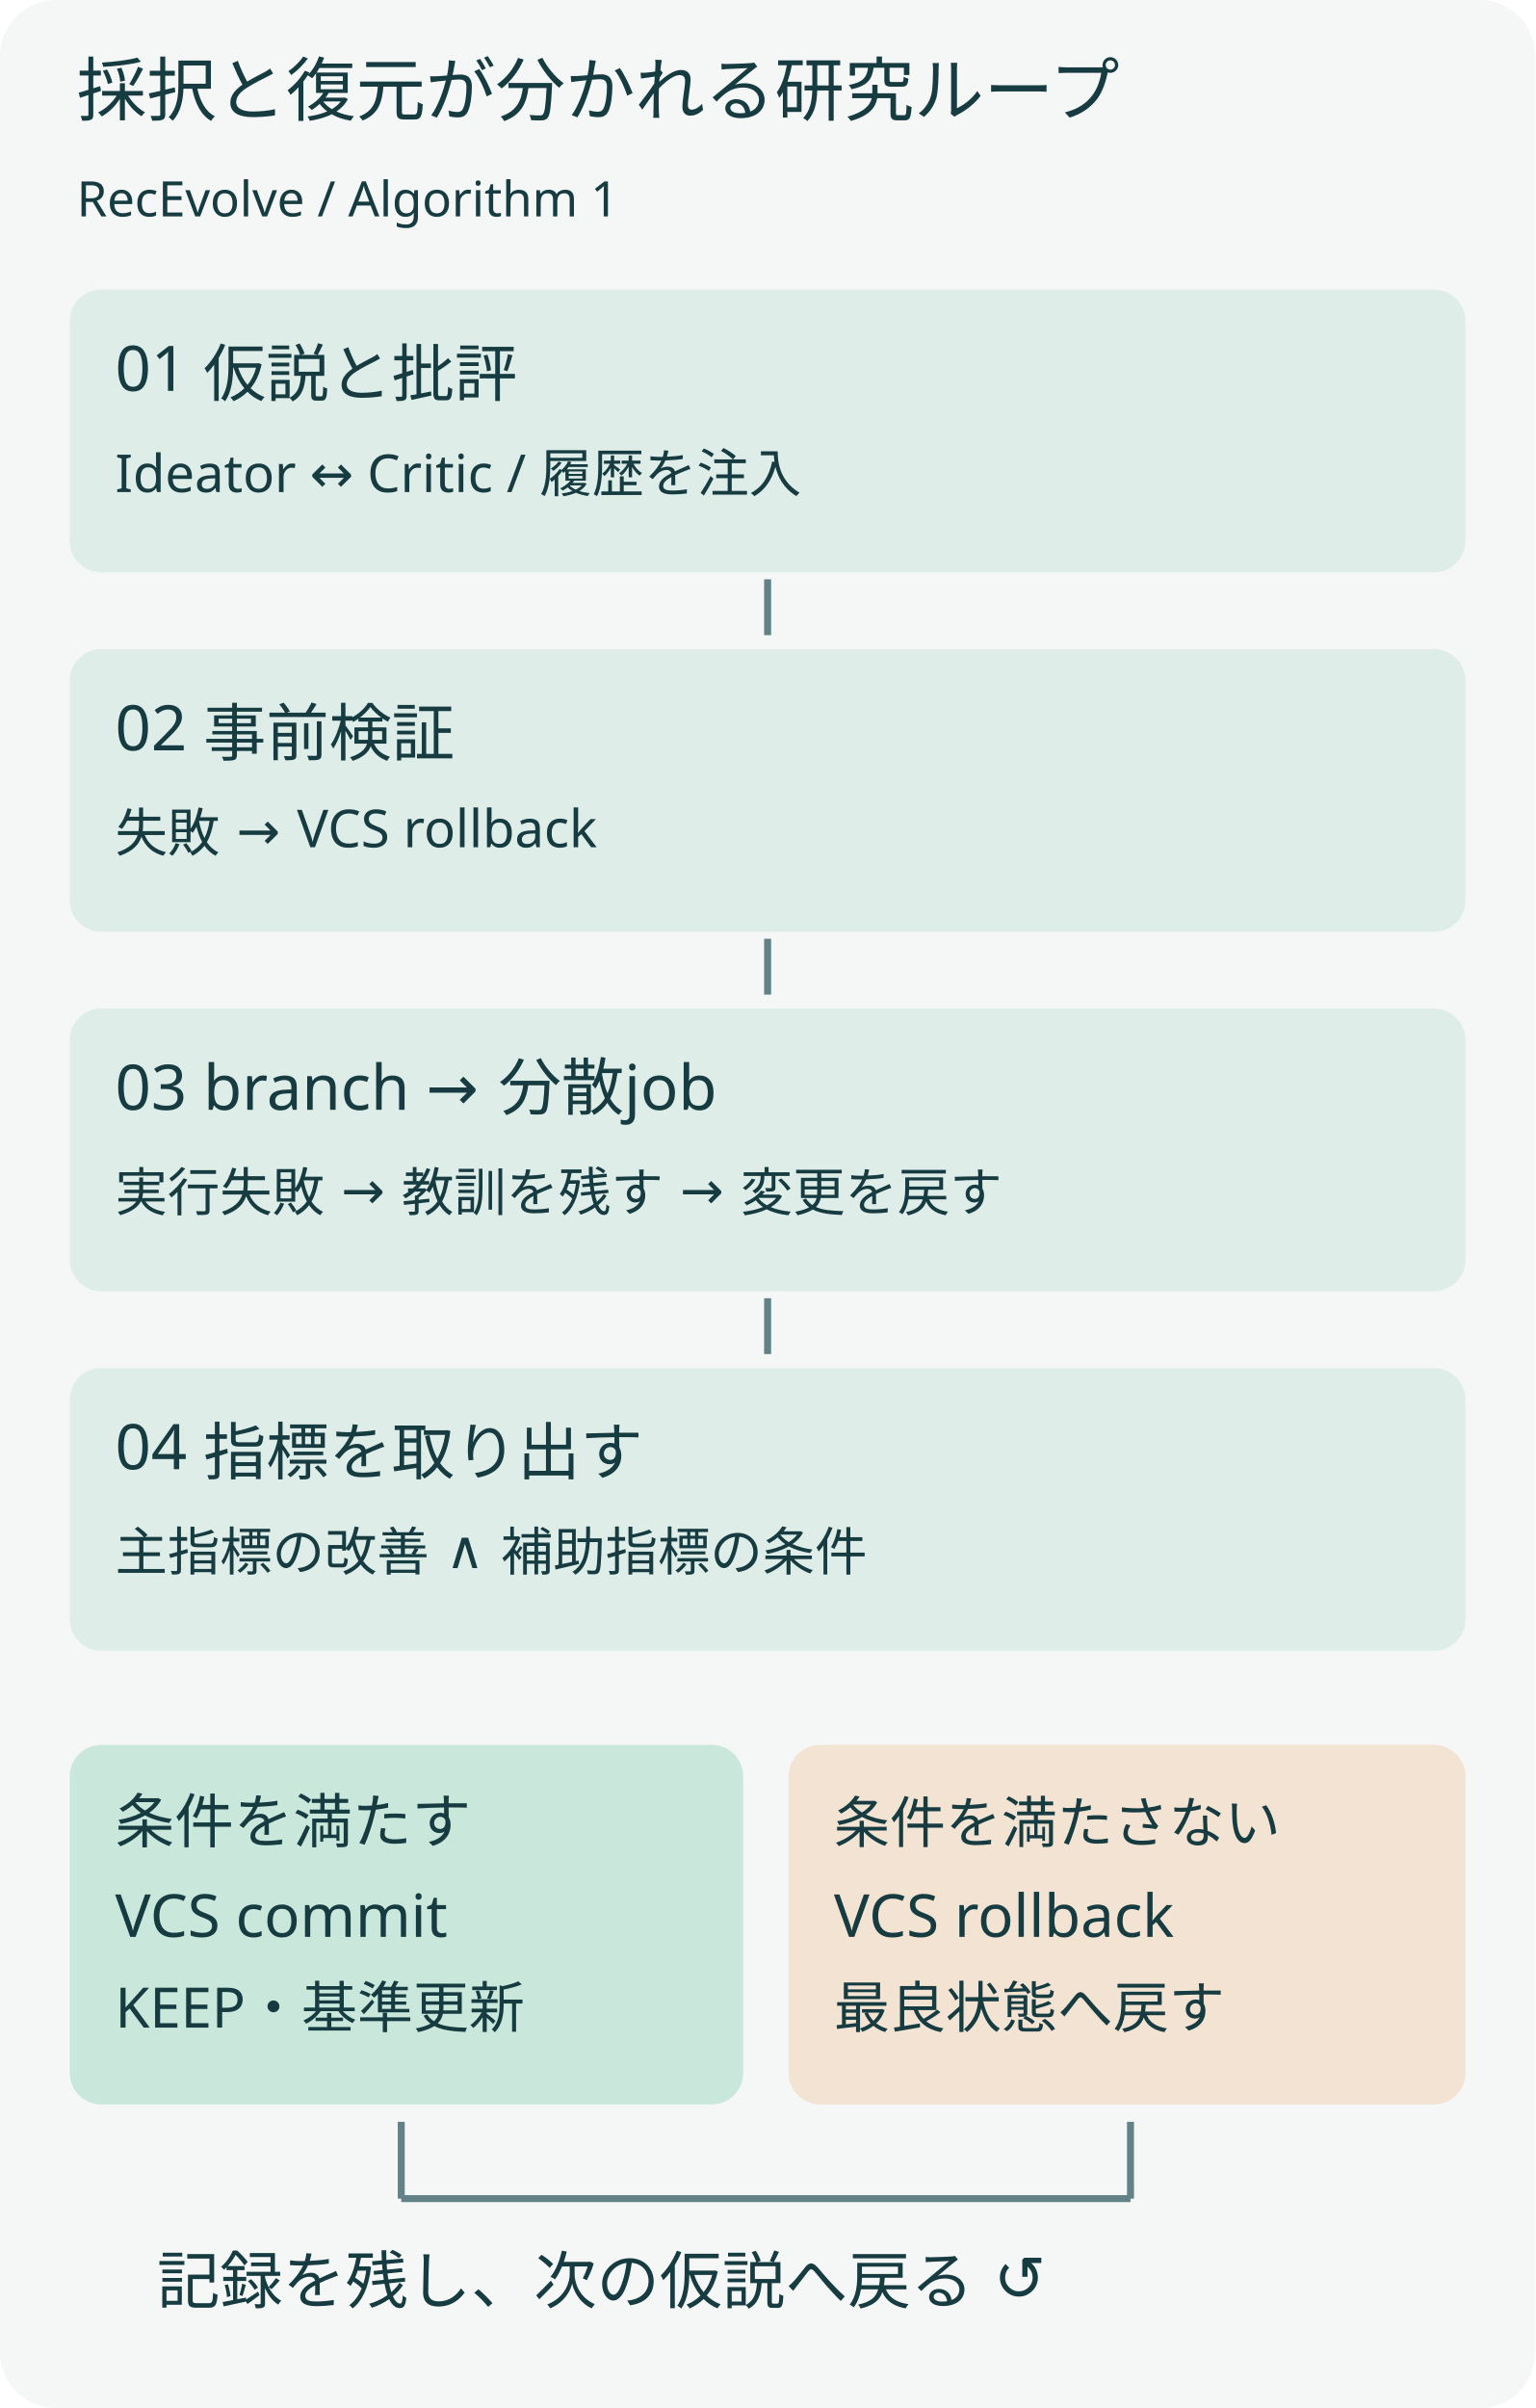
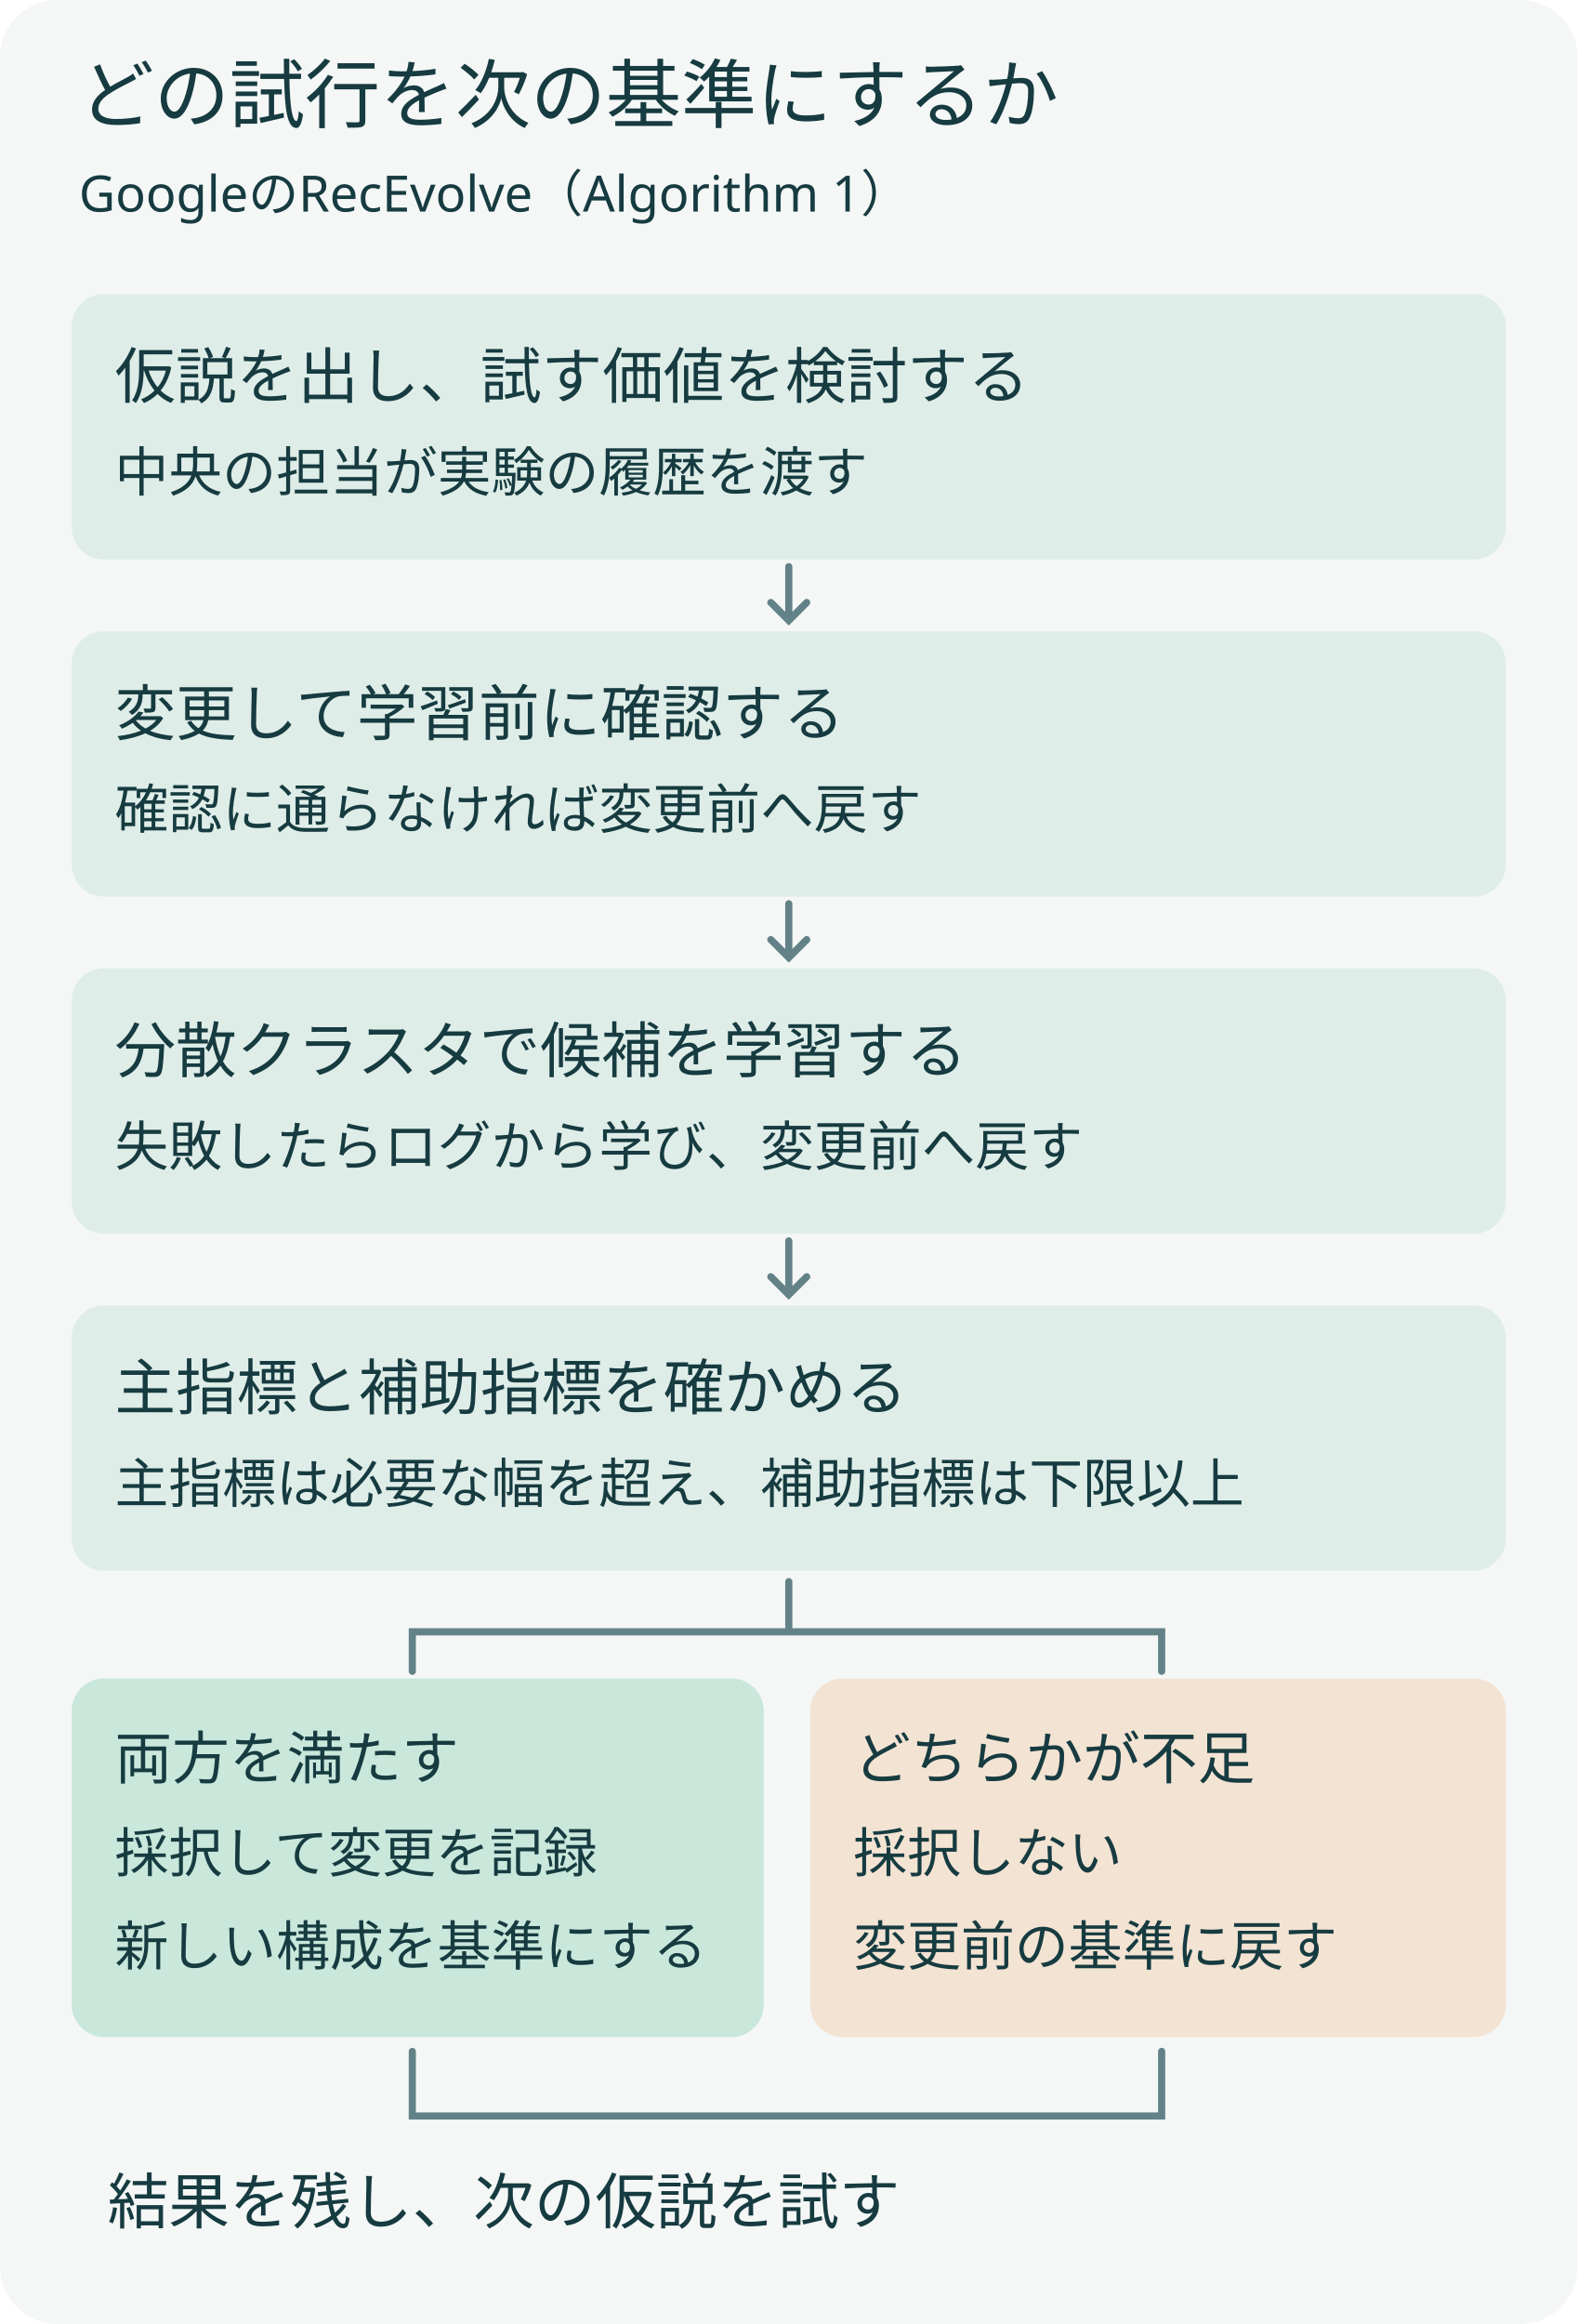
- <svg xmlns="http://www.w3.org/2000/svg" viewBox="0 0 440 690" role="img" aria-labelledby="title desc">
-   <rect width="440" height="690" rx="16" fill="#f4f7f6" />
-   <g font-family="sans-serif" fill="#163b40">
-     <text x="22" y="33" font-size="20" fill="#163b40">採択と復元が分かれる研究ループ</text>
-     <text x="22" y="62" font-size="14" fill="#163b40">RecEvolve / Algorithm 1</text>
-     <rect x="20" y="83" width="400" height="81" rx="9" fill="#dfede8" />
-     <text x="33" y="112" font-size="18" fill="#163b40">01 仮説と批評</text>
-     <text x="33" y="141" font-size="15" fill="#163b40">Ideator ↔ Critic / 履歴を注入</text>
-     <path d="M220 166 L220 182" fill="none" stroke="#628287" stroke-width="2" />
-     <rect x="20" y="186" width="400" height="81" rx="9" fill="#dfede8" />
-     <text x="33" y="215" font-size="18" fill="#163b40">02 事前検証</text>
-     <text x="33" y="244" font-size="15" fill="#163b40">失敗 → VCS rollback</text>
-     <path d="M220 269 L220 285" fill="none" stroke="#628287" stroke-width="2" />
-     <rect x="20" y="289" width="400" height="81" rx="9" fill="#dfede8" />
-     <text x="33" y="318" font-size="18" fill="#163b40">03 branch → 分散job</text>
-     <text x="33" y="347" font-size="15" fill="#163b40">実行失敗 → 教訓を残す → 変更を戻す</text>
-     <path d="M220 372 L220 388" fill="none" stroke="#628287" stroke-width="2" />
-     <rect x="20" y="392" width="400" height="81" rx="9" fill="#dfede8" />
-     <text x="33" y="421" font-size="18" fill="#163b40">04 指標を取り出す</text>
-     <text x="33" y="450" font-size="15" fill="#163b40">主指標の改善 ∧ 補助指標の条件</text>
-     <rect x="20" y="500" width="193" height="103" rx="9" fill="#c9e7db" />
-     <rect x="226" y="500" width="194" height="103" rx="9" fill="#f3e3d3" />
-     <text x="33" y="528" font-size="17" fill="#163b40">条件を満たす</text>
-     <text x="33" y="555" font-size="17" fill="#163b40">VCS commit</text>
-     <text x="33" y="581" font-size="16" fill="#163b40">KEEP・基準更新</text>
-     <text x="239" y="528" font-size="16" fill="#163b40">条件を満たさない</text>
-     <text x="239" y="555" font-size="17" fill="#163b40">VCS rollback</text>
-     <text x="239" y="581" font-size="16" fill="#163b40">最良状態へ戻す</text>
-     <path d="M115 608 L115 630" fill="none" stroke="#628287" stroke-width="2" />
-     <path d="M324 608 L324 630" fill="none" stroke="#628287" stroke-width="2" />
-     <path d="M115 630 L324 630" fill="none" stroke="#628287" stroke-width="2" />
-     <text x="45" y="660" font-size="18" fill="#163b40">記録を残し、次の仮説へ戻る ↺</text>
+ <svg xmlns="http://www.w3.org/2000/svg" viewBox="0 0 440 648" role="img" aria-labelledby="title desc">
+   <rect x="0" y="0" width="440" height="648" rx="16" fill="#f4f7f6" />
+   <g font-family="sans-serif">
+     <text x="22" y="34" font-size="21" fill="#163b40">どの試行を次の基準にするか</text>
+     <text x="22" y="59" font-size="14" fill="#163b40">GoogleのRecEvolve（Algorithm 1）</text>
+     <rect x="20" y="82" width="400" height="74" rx="9" fill="#dfede8" />
+     <text x="32" y="111" font-size="17" fill="#163b40">仮説を出し、試す価値を検討する</text>
+     <text x="32" y="137" font-size="15" fill="#163b40">中央の担当が実験の履歴を渡す</text>
+     <path d="M220 158 V173 M215 168 L220 173 L225 168" fill="none" stroke="#628287" stroke-width="2" stroke-linecap="round" />
+     <rect x="20" y="176" width="400" height="74" rx="9" fill="#dfede8" />
+     <text x="32" y="205" font-size="17" fill="#163b40">変更して学習前に確認する</text>
+     <text x="32" y="231" font-size="15" fill="#163b40">確認に通らなければ変更前へ戻す</text>
+     <path d="M220 252 V267 M215 262 L220 267 L225 262" fill="none" stroke="#628287" stroke-width="2" stroke-linecap="round" />
+     <rect x="20" y="270" width="400" height="74" rx="9" fill="#dfede8" />
+     <text x="32" y="299" font-size="17" fill="#163b40">分散クラスタで候補を学習する</text>
+     <text x="32" y="325" font-size="15" fill="#163b40">失敗したらログから学び、変更前へ戻す</text>
+     <path d="M220 346 V361 M215 356 L220 361 L225 356" fill="none" stroke="#628287" stroke-width="2" stroke-linecap="round" />
+     <rect x="20" y="364" width="400" height="74" rx="9" fill="#dfede8" />
+     <text x="32" y="393" font-size="17" fill="#163b40">主指標と補助指標を確かめる</text>
+     <text x="32" y="419" font-size="15" fill="#163b40">主指標は必要な幅を超え、補助指標は下限以上</text>
+     <path d="M220 441 V455 H115 V466 M220 455 H324 V466" fill="none" stroke="#628287" stroke-width="2" stroke-linecap="round" />
+     <rect x="20" y="468" width="193" height="100" rx="9" fill="#c9e7db" />
+     <rect x="226" y="468" width="194" height="100" rx="9" fill="#f3e3d3" />
+     <text x="32" y="496" font-size="16" fill="#163b40">両方を満たす</text>
+     <text x="32" y="522" font-size="15" fill="#163b40">採択して変更を記録</text>
+     <text x="32" y="548" font-size="15" fill="#163b40">新しい構成を基準にする</text>
+     <text x="238" y="496" font-size="16" fill="#163b40">どちらかが不足</text>
+     <text x="238" y="522" font-size="15" fill="#163b40">採択しない</text>
+     <text x="238" y="548" font-size="15" fill="#163b40">変更前の基準に戻す</text>
+     <path d="M115 572 V590 H324 V572" fill="none" stroke="#628287" stroke-width="2" stroke-linecap="round" />
+     <text x="30" y="620" font-size="17" fill="#163b40">結果を残し、次の仮説を試す</text>
  </g>
</svg>
